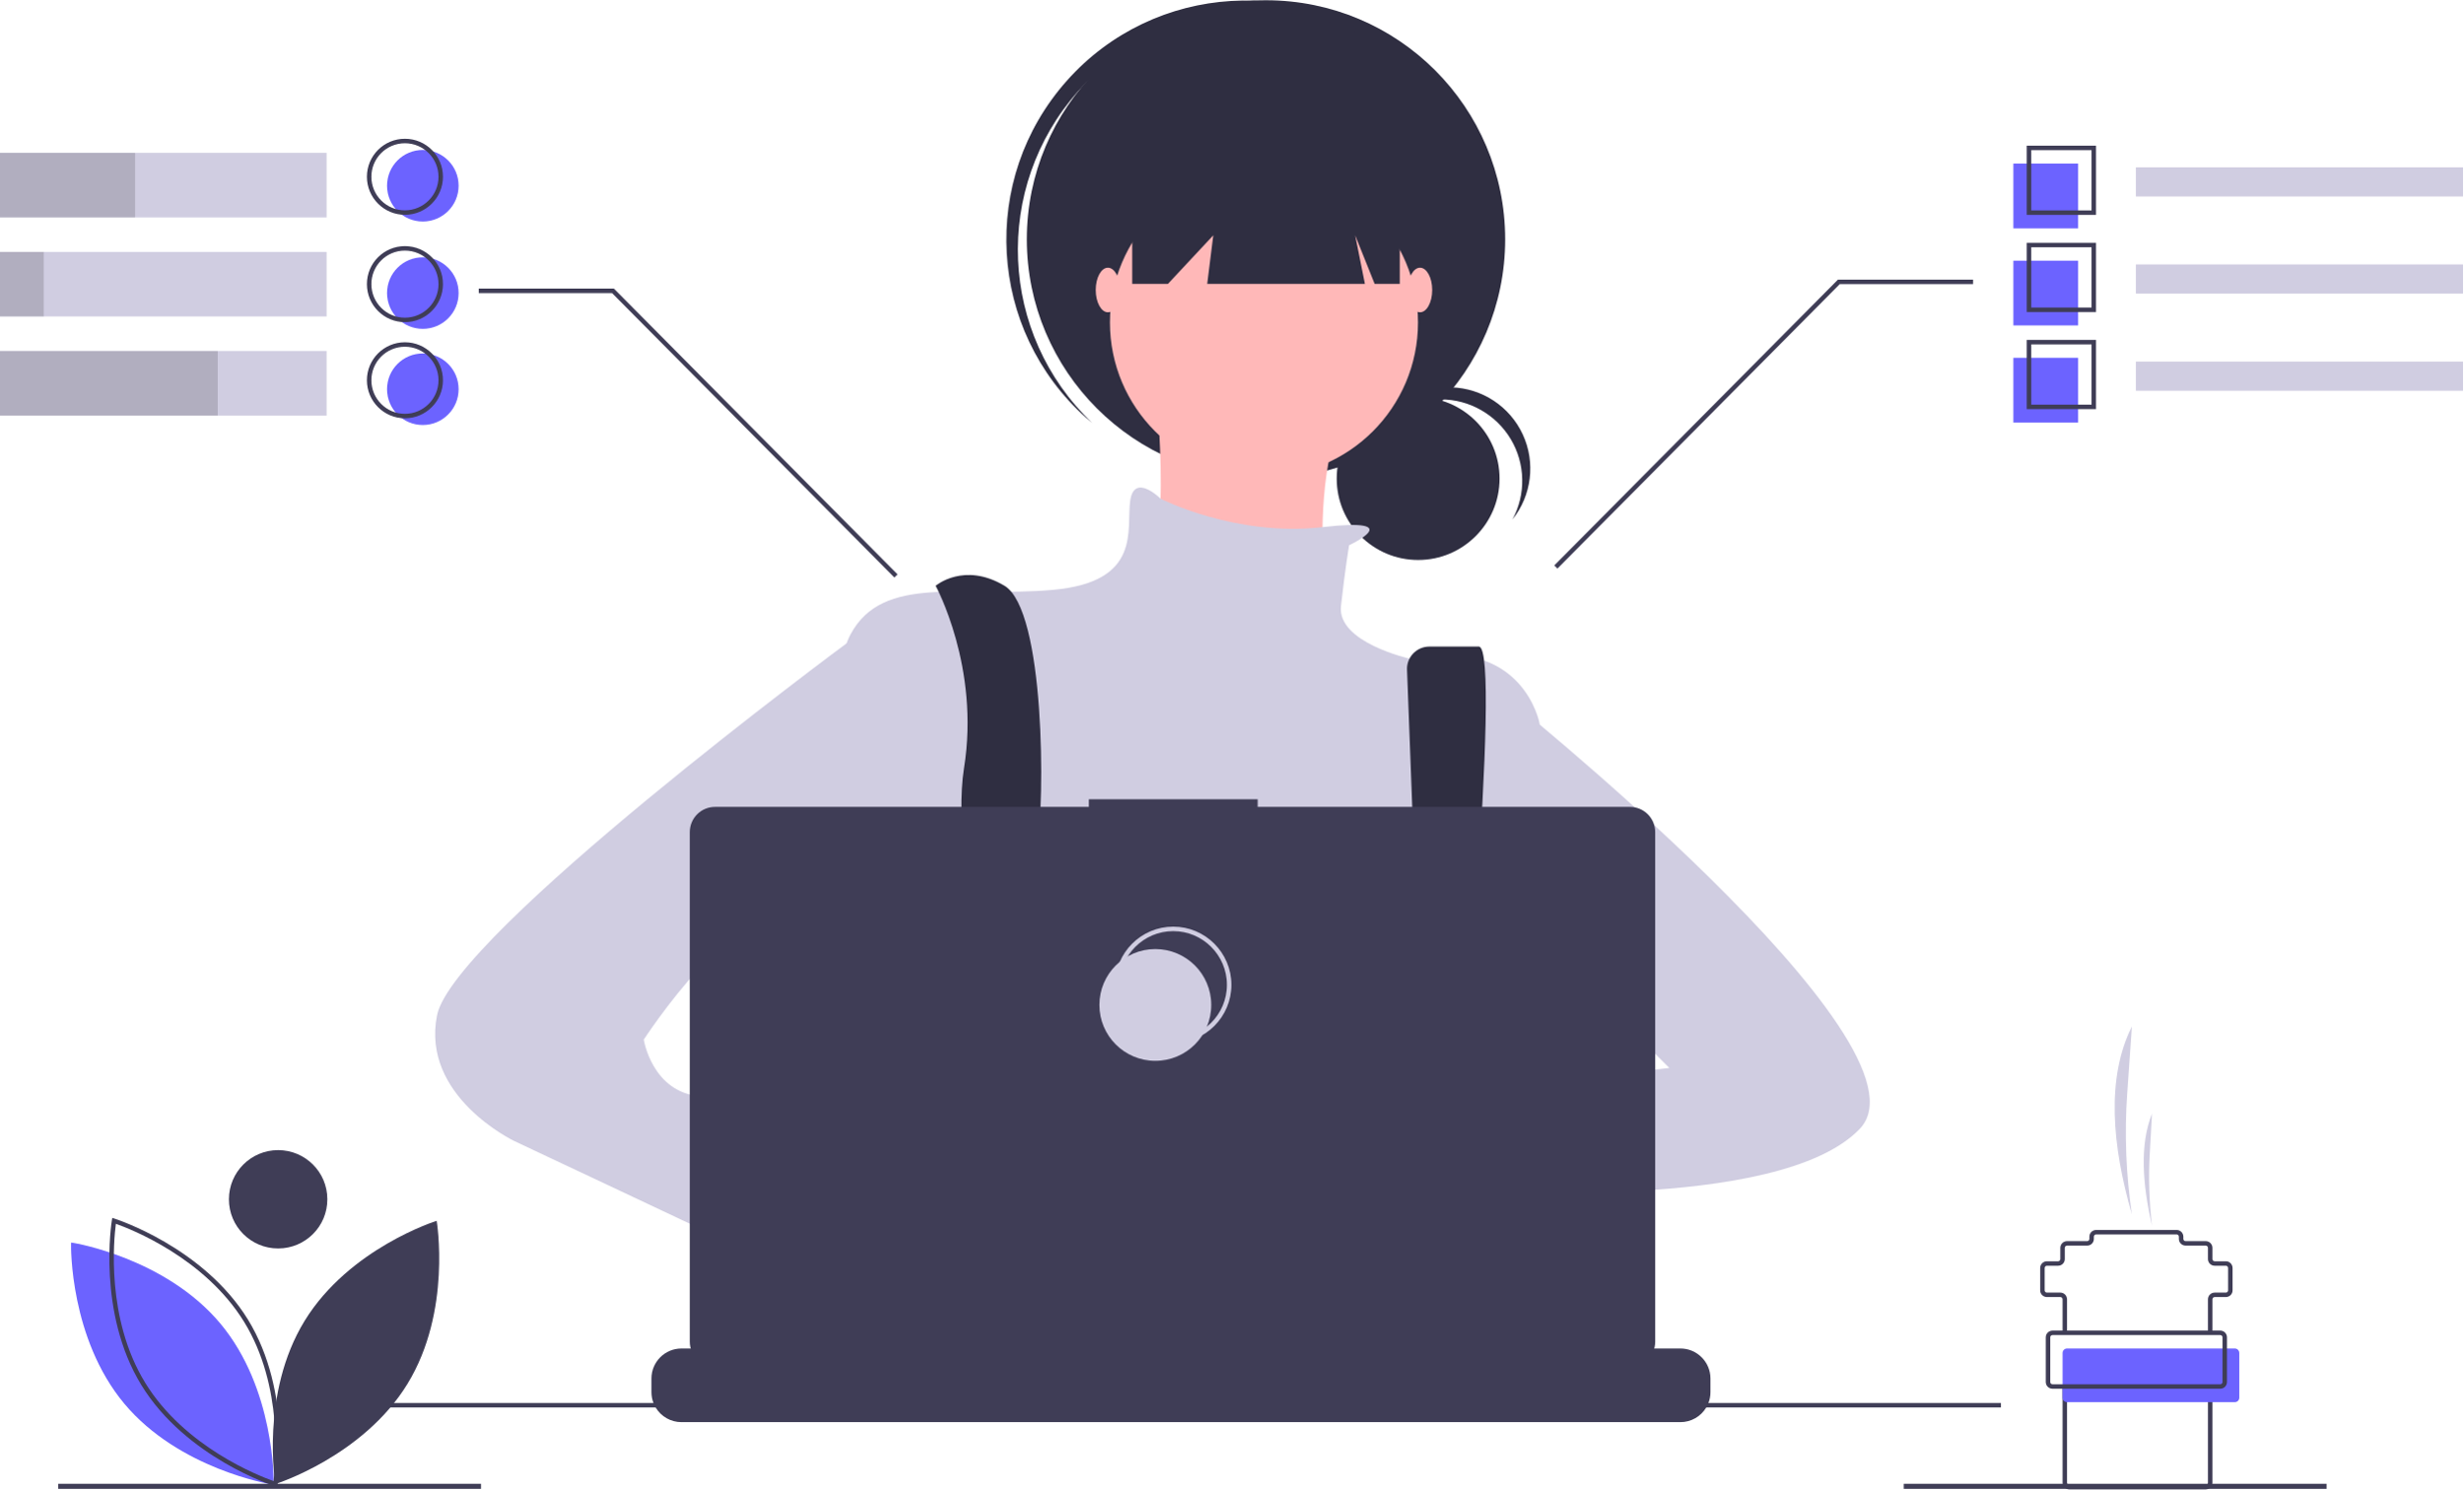
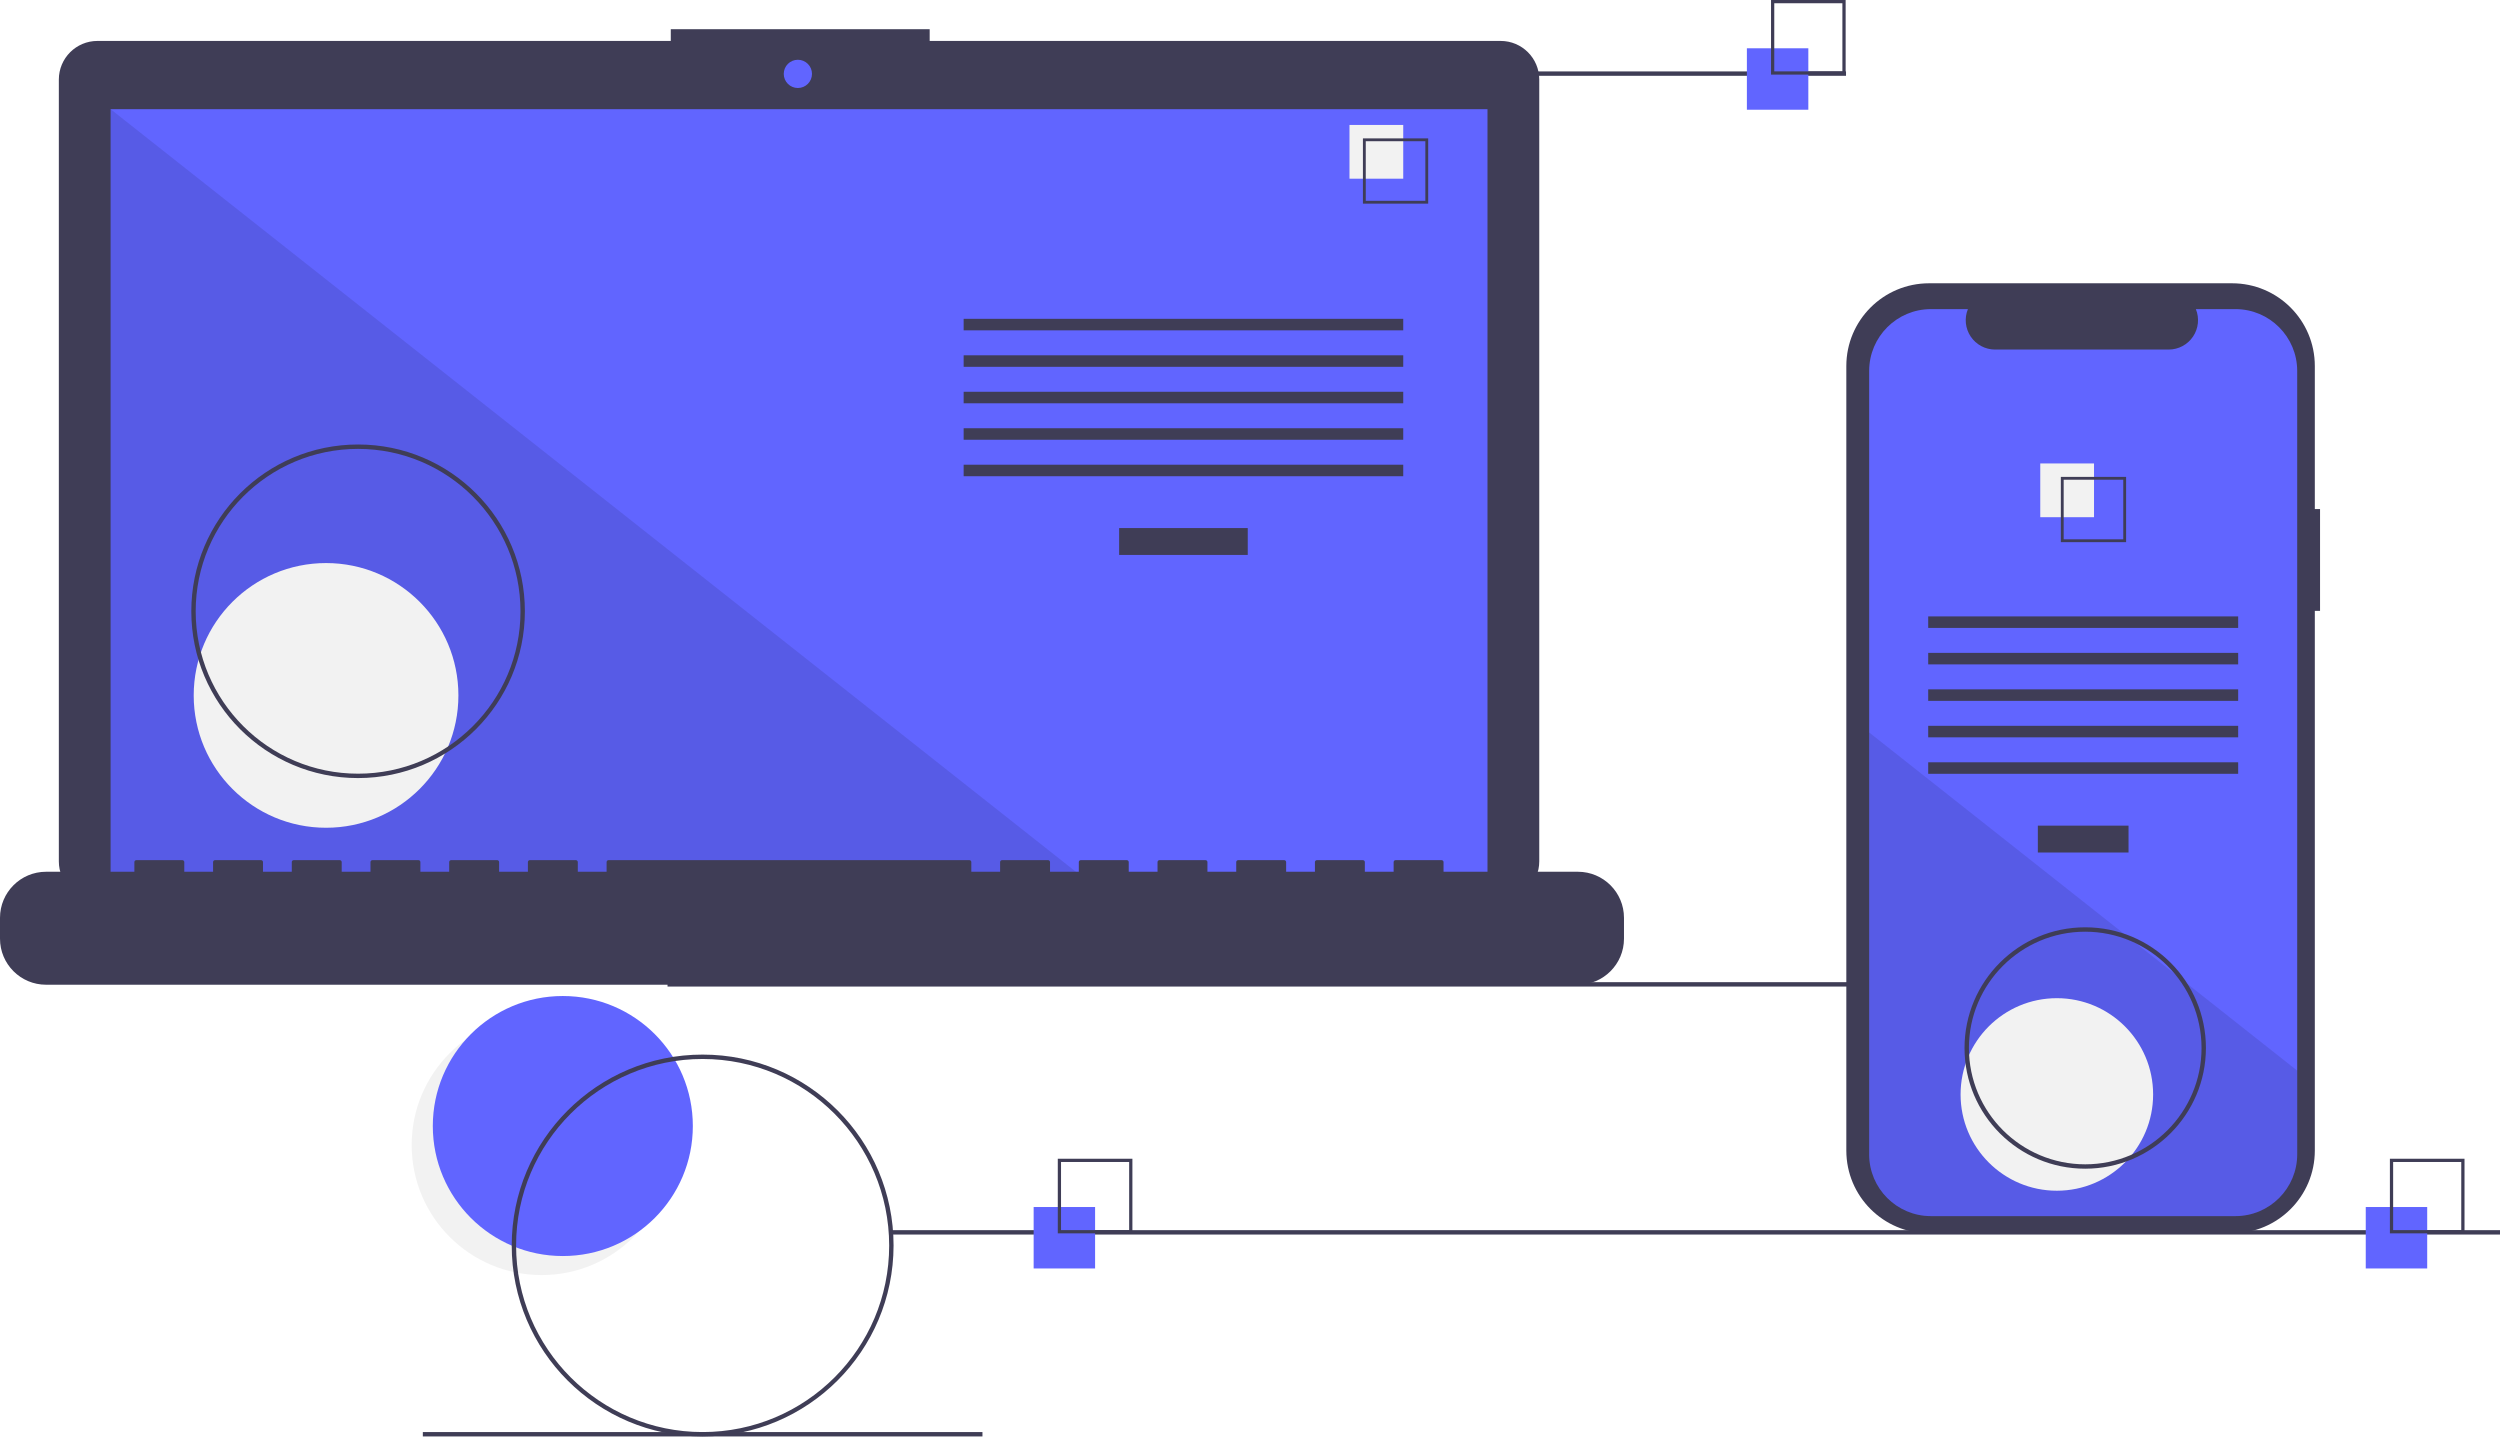
- <svg xmlns="http://www.w3.org/2000/svg" id="f61e7f2c-3df8-44b9-b514-d2b672d0e0d5" data-name="Layer 1" width="1101" height="666.051" viewBox="0 0 1101 666.051">
-   <circle cx="633.929" cy="214.02" r="36.396" fill="#2f2e41" />
-   <path d="M693.569,295.601a36.401,36.401,0,0,1,32.039,53.669,36.387,36.387,0,1,0-60.454-39.982A36.306,36.306,0,0,1,693.569,295.601Z" transform="translate(-49.50001 -116.9745)" fill="#2f2e41" />
-   <circle cx="565.919" cy="107.031" r="106.912" fill="#2f2e41" />
-   <path d="M531.51,157.671A106.893,106.893,0,0,1,679.677,146.461c-.874-.831-1.739-1.669-2.648-2.476A106.913,106.913,0,0,0,534.963,303.792c.908.808,1.842,1.568,2.77,2.339A106.893,106.893,0,0,1,531.51,157.671Z" transform="translate(-49.50001 -116.9745)" fill="#2f2e41" />
-   <circle cx="565.013" cy="144.178" r="68.859" fill="#ffb8b8" />
-   <path d="M565.587,282.898s9.06,83.356-5.436,92.416,83.356,21.745,83.356,21.745-14.497-90.604,21.745-114.161Z" transform="translate(-49.50001 -116.9745)" fill="#ffb8b8" />
-   <path d="M652.566,360.817s26.982-12.6-11.878-8.112-72.388-12.727-72.388-12.727-11.774-11.778-13.586.906,5.436,36.242-34.429,39.866-76.107-7.248-90.604,19.933-7.248,144.966-7.248,144.966,27.181,97.852,48.926,112.349,212.013-5.436,212.013-5.436L737.734,554.709V440.548s-7.248-39.866-57.986-28.993c0,0-32.617-7.248-30.805-23.557S652.566,360.817,652.566,360.817Z" transform="translate(-49.50001 -116.9745)" fill="#d0cde1" />
-   <path d="M478.55,727.245c1.12-4.88,1.87-7.64,1.87-7.64l-.58-3.97-5.97-40.54-2.51-17.1c21.74-9.06,27.18-50.74,27.18-50.74l.82-.49,3.71-2.22v-.01l13.32-7.99.27-.16,5.38,3.58,10.93,7.29c38.24,28.12,77.18,27.62,101.21,23.19,14.69-2.71,23.82-6.88,23.82-6.88l26.36-8.79.82-.27.81.12,15.46,2.34.28.05,1.28.19-3.58,24.75-5.19,35.97c13.71,7.26,25.9,20.9,36.56,37.71q3.54,5.58,6.86,11.61c2.88,5.2,5.63,10.61,8.25,16.15.32.66.63,1.33.94,2,1.01,2.17,2.01,4.36,2.98,6.56H473.75c.36-2.21.72-4.32,1.07-6.35a1.548,1.548,0,0,0,.04-.21c.13-.68.25-1.34.36-2C476.44,736.795,477.62,731.285,478.55,727.245Z" transform="translate(-49.50001 -116.9745)" fill="#2f2e41" />
-   <path d="M467.735,378.938s19.933,36.242,12.685,81.543S502.164,618.132,502.164,618.132l21.745-5.436s-14.497-94.228-10.872-115.973,3.624-106.912-14.497-117.785S467.735,378.938,467.735,378.938Z" transform="translate(-49.50001 -116.9745)" fill="#2f2e41" />
-   <path d="M678.473,416.6l7.617,200.626,14.497,9.06s20.839-220.167,9.966-220.167H688.43A9.97,9.97,0,0,0,678.473,416.6Z" transform="translate(-49.50001 -116.9745)" fill="#2f2e41" />
-   <circle cx="462.63" cy="487.567" r="9.06" fill="#6c63ff" />
-   <circle cx="643.838" cy="496.627" r="9.06" fill="#6c63ff" />
-   <polygon points="506.12 58.104 506.12 126.963 522.067 126.963 542.362 105.218 539.644 126.963 610.133 126.963 605.784 105.218 614.482 126.963 625.717 126.963 625.717 58.104 506.12 58.104" fill="#2f2e41" />
-   <ellipse cx="495.248" cy="129.681" rx="5.436" ry="9.966" fill="#ffb8b8" />
-   <ellipse cx="634.778" cy="129.681" rx="5.436" ry="9.966" fill="#ffb8b8" />
-   <path d="M721.425,612.695s-82.449-15.403-87.886,11.778,91.51,15.403,91.51,15.403Z" transform="translate(-49.50001 -116.9745)" fill="#ffb8b8" />
-   <path d="M719.613,426.052S917.129,583.702,880.888,621.756,706.929,648.937,706.929,648.937l9.06-45.302,79.731-9.06L755.855,554.709l-36.242,3.624Z" transform="translate(-49.50001 -116.9745)" fill="#d0cde1" />
-   <path d="M427.869,688.803l25.369,19.933s18.121,56.174,45.302,39.866S473.171,674.306,473.171,674.306l-30.805-10.872Z" transform="translate(-49.50001 -116.9745)" fill="#ffb8b8" />
-   <path d="M453.238,397.058l-25.301,7.614s-175.84,130.104-183.088,166.346S279.279,627.192,279.279,627.192l157.651,74.295,16.309-43.49-74.295-38.054s5.436-10.872-16.309-12.685S337.265,581.89,337.265,581.89s43.49-67.047,67.047-52.55,30.805,25.369,30.805,25.369Z" transform="translate(-49.50001 -116.9745)" fill="#d0cde1" />
-   <path d="M814.1,733.455v6.07a13.34,13.34,0,0,1-.91,4.87,13.682,13.682,0,0,1-.97,2,13.437,13.437,0,0,1-11.55,6.56H354.12a13.437,13.437,0,0,1-11.55-6.56,13.688,13.688,0,0,1-.97-2,13.342,13.342,0,0,1-.91-4.87v-6.07a13.426,13.426,0,0,1,13.43-13.43h25.74v-2.83a.559.559,0,0,1,.56-.56h13.43a.559.559,0,0,1,.56.56v2.83h8.39v-2.83a.559.559,0,0,1,.56-.56h13.43a.559.559,0,0,1,.56.56v2.83h8.4v-2.83a.559.559,0,0,1,.56-.56h13.43a.559.559,0,0,1,.56.56v2.83h8.39v-2.83a.559.559,0,0,1,.56-.56h13.43a.559.559,0,0,1,.56.56v2.83h8.39v-2.83a.559.559,0,0,1,.56-.56h13.43a.559.559,0,0,1,.56.56v2.83h8.4v-2.83a.559.559,0,0,1,.56-.56h13.43a.559.559,0,0,1,.56.56v2.83h8.39v-2.83a.559.559,0,0,1,.56-.56h105.2a.559.559,0,0,1,.56.56v2.83h8.4v-2.83a.559.559,0,0,1,.56-.56h13.43a.566.566,0,0,1,.56.56v2.83h8.39v-2.83a.559.559,0,0,1,.56-.56h13.43a.559.559,0,0,1,.56.56v2.83h8.39v-2.83a.559.559,0,0,1,.56-.56h13.43a.559.559,0,0,1,.56.56v2.83h8.4v-2.83a.559.559,0,0,1,.56-.56h13.43a.557.557,0,0,1,.55.56v2.83h8.4v-2.83a.559.559,0,0,1,.56-.56H738a.559.559,0,0,1,.56.56v2.83h8.39v-2.83a.559.559,0,0,1,.56-.56h13.43a.559.559,0,0,1,.56.56v2.83h39.17A13.426,13.426,0,0,1,814.1,733.455Z" transform="translate(-49.50001 -116.9745)" fill="#3f3d56" />
-   <rect x="161.448" y="627.416" width="733" height="2" fill="#3f3d56" />
-   <path d="M778.142,477.821H611.7v-3.431H536.228v3.431h-167.129a11.259,11.259,0,0,0-11.259,11.259v227.911A11.259,11.259,0,0,0,369.099,728.25H778.142a11.259,11.259,0,0,0,11.259-11.259V489.08A11.259,11.259,0,0,0,778.142,477.821Z" transform="translate(-49.50001 -116.9745)" fill="#3f3d56" />
-   <circle cx="524.448" cy="440.416" r="25" fill="none" stroke="#d0cde1" stroke-miterlimit="10" stroke-width="2" />
-   <circle cx="516.448" cy="449.416" r="25" fill="#d0cde1" />
-   <rect x="26.02" y="663.551" width="189" height="2.262" fill="#3f3d56" />
-   <rect x="851.02" y="663.551" width="189" height="2.262" fill="#3f3d56" />
-   <path d="M185.639,707.692c-19.911,32.506-13.061,72.941-13.061,72.941s39.133-12.269,59.044-44.775,13.061-72.941,13.061-72.941S205.55,675.185,185.639,707.692Z" transform="translate(-49.50001 -116.9745)" fill="#3f3d56" />
-   <path d="M171.766,780.901l-1.132-.179c-.409-.065-41.158-6.817-65.562-36.015-24.404-29.199-23.817-70.5-23.809-70.914l.024-1.146,1.132.179c.409.065,41.158,6.817,65.562,36.016h0c24.404,29.198,23.817,70.499,23.809,70.913Z" transform="translate(-49.50001 -116.9745)" fill="#6c63ff" />
-   <path d="M173.374,781.929l-1.094-.343c-.396-.124-39.721-12.756-59.598-45.206-19.877-32.451-13.263-73.223-13.194-73.631l.191-1.13,1.094.343c.396.124,39.721,12.756,59.598,45.207h0c19.877,32.45,13.263,73.222,13.194,73.63Zm-72.081-117.678c-.905,6.843-4.514,42.336,13.095,71.084,17.609,28.747,50.867,41.658,57.373,43.962.905-6.843,4.514-42.336-13.095-71.083h0C141.056,679.466,107.798,666.555,101.293,664.251Z" transform="translate(-49.50001 -116.9745)" fill="#3f3d56" />
-   <circle cx="124.321" cy="536.328" r="22" fill="#3f3d56" />
-   <polygon points="399.789 258.254 273.582 131.051 214 131.051 214 129.051 274.417 129.051 274.711 129.348 401.211 256.848 399.789 258.254" fill="#3f3d56" />
-   <polygon points="696.211 254.254 822.417 127.051 882 127.051 882 125.051 821.582 125.051 821.289 125.348 694.789 252.848 696.211 254.254" fill="#3f3d56" />
-   <rect x="0" y="68.34" width="146" height="28.877" fill="#d0cde1" />
-   <rect x="0" y="112.651" width="146" height="28.877" fill="#d0cde1" />
-   <rect x="0" y="156.963" width="146" height="28.877" fill="#d0cde1" />
-   <rect x="0" y="68.34" width="60.399" height="28.877" opacity="0.15" />
-   <rect y="112.651" width="19.554" height="28.877" opacity="0.15" />
-   <rect x="0" y="156.963" width="97.333" height="28.877" opacity="0.15" />
-   <rect x="954.776" y="74.827" width="146.224" height="13.03" fill="#d0cde1" />
-   <rect x="900" y="73.14" width="28.955" height="28.955" fill="#6c63ff" />
-   <rect x="900" y="116.573" width="28.955" height="28.955" fill="#6c63ff" />
-   <rect x="900" y="160.006" width="28.955" height="28.955" fill="#6c63ff" />
-   <path d="M986.455,213.07H955.5V182.115h30.955Zm-28.955-2h26.955V184.115H957.5Z" transform="translate(-49.50001 -116.9745)" fill="#3f3d56" />
-   <rect x="954.776" y="118.26" width="146.224" height="13.03" fill="#d0cde1" />
-   <path d="M986.455,256.503H955.5V225.548h30.955Zm-28.955-2h26.955V227.548H957.5Z" transform="translate(-49.50001 -116.9745)" fill="#3f3d56" />
-   <rect x="954.776" y="161.693" width="146.224" height="13.03" fill="#d0cde1" />
-   <path d="M986.455,299.936H955.5V268.981h30.955Zm-28.955-2h26.955V270.981H957.5Z" transform="translate(-49.50001 -116.9745)" fill="#3f3d56" />
-   <circle cx="189" cy="83.051" r="16" fill="#6c63ff" />
-   <circle cx="189" cy="131.051" r="16" fill="#6c63ff" />
-   <circle cx="189" cy="174.051" r="16" fill="#6c63ff" />
-   <path d="M230.5,213.025a17,17,0,1,1,17-17A17.019,17.019,0,0,1,230.5,213.025Zm0-32a15,15,0,1,0,15,15A15.017,15.017,0,0,0,230.5,181.025Z" transform="translate(-49.50001 -116.9745)" fill="#3f3d56" />
-   <path d="M230.5,261.025a17,17,0,1,1,17-17A17.019,17.019,0,0,1,230.5,261.025Zm0-32a15,15,0,1,0,15,15A15.017,15.017,0,0,0,230.5,229.025Z" transform="translate(-49.50001 -116.9745)" fill="#3f3d56" />
-   <path d="M230.5,304.025a17,17,0,1,1,17-17A17.019,17.019,0,0,1,230.5,304.025Zm0-32a15,15,0,1,0,15,15A15.017,15.017,0,0,0,230.5,272.025Z" transform="translate(-49.50001 -116.9745)" fill="#3f3d56" />
-   <path d="M1038.5,713.025h-2v-15a3.003,3.003,0,0,1,3-3h5a1.001,1.001,0,0,0,1-1v-10a1.001,1.001,0,0,0-1-1h-5a3.003,3.003,0,0,1-3-3v-5a1.001,1.001,0,0,0-1-1h-9a3.003,3.003,0,0,1-3-3v-1a1.001,1.001,0,0,0-1-1h-36a1.001,1.001,0,0,0-1,1v1a3.003,3.003,0,0,1-3,3h-9a1.001,1.001,0,0,0-1,1v5a3.003,3.003,0,0,1-3,3h-5a1.001,1.001,0,0,0-1,1v10a1.001,1.001,0,0,0,1,1h6a3.003,3.003,0,0,1,3,3v15h-2v-15a1.001,1.001,0,0,0-1-1h-6a3.003,3.003,0,0,1-3-3v-10a3.003,3.003,0,0,1,3-3h5a1.001,1.001,0,0,0,1-1v-5a3.003,3.003,0,0,1,3-3h9a1.001,1.001,0,0,0,1-1v-1a3.003,3.003,0,0,1,3-3h36a3.003,3.003,0,0,1,3,3v1a1.001,1.001,0,0,0,1,1h9a3.003,3.003,0,0,1,3,3v5a1.001,1.001,0,0,0,1,1h5a3.003,3.003,0,0,1,3,3v10a3.003,3.003,0,0,1-3,3h-5a1.001,1.001,0,0,0-1,1Z" transform="translate(-49.50001 -116.9745)" fill="#3f3d56" />
-   <path d="M1035.5,783.025h-61a3.003,3.003,0,0,1-3-3v-43h2v43a1.001,1.001,0,0,0,1,1h61a1.001,1.001,0,0,0,1-1v-43h2v43A3.003,3.003,0,0,1,1035.5,783.025Z" transform="translate(-49.50001 -116.9745)" fill="#3f3d56" />
-   <rect x="922" y="603.051" width="79" height="24" rx="2" fill="#6c63ff" />
-   <path d="M1042,738.025H967a3.003,3.003,0,0,1-3-3v-20a3.003,3.003,0,0,1,3-3h75a3.003,3.003,0,0,1,3,3v20A3.003,3.003,0,0,1,1042,738.025Zm-75-24a1.001,1.001,0,0,0-1,1v20a1.001,1.001,0,0,0,1,1h75a1.001,1.001,0,0,0,1-1v-20a1.001,1.001,0,0,0-1-1Z" transform="translate(-49.50001 -116.9745)" fill="#3f3d56" />
-   <path d="M1002.5,660.025v0a249.628,249.628,0,0,1-2.095-54.111L1002.5,576.025h0c-11.542,22.966-8.933,53.192,0,84Z" transform="translate(-49.50001 -116.9745)" fill="#d0cde1" />
-   <path d="M1011.5,665.025v0a183.497,183.497,0,0,1-1.008-32.209L1011.5,615.025h0c-5.553,13.67-4.298,31.662,0,50Z" transform="translate(-49.50001 -116.9745)" fill="#d0cde1" />
+ <svg xmlns="http://www.w3.org/2000/svg" id="b6117b06-2b45-45bc-b789-4a82ab6612dd" data-name="Layer 1" width="1139.171" height="654.543" viewBox="0 0 1139.171 654.543">
+   <circle cx="246.827" cy="521.765" r="59.243" fill="#f2f2f2" />
+   <circle cx="256.46" cy="513.095" r="59.243" fill="#6165ff" />
+   <rect x="304.171" y="447.543" width="733" height="2" fill="#3f3d56" />
+   <path d="M714.207,141.381H454.038v-5.362h-117.971v5.362H74.825a17.599,17.599,0,0,0-17.599,17.599V515.231a17.599,17.599,0,0,0,17.599,17.599H714.207a17.599,17.599,0,0,0,17.599-17.599V158.979A17.599,17.599,0,0,0,714.207,141.381Z" transform="translate(-30.41456 -122.7284)" fill="#3f3d56" />
+   <rect x="50.406" y="49.754" width="627.391" height="353.913" fill="#6165ff" />
+   <circle cx="363.565" cy="33.667" r="6.435" fill="#6165ff" />
+   <polygon points="498.374 403.667 50.406 403.667 50.406 49.754 498.374 403.667" opacity="0.1" />
+   <circle cx="148.574" cy="316.876" r="60.307" fill="#f2f2f2" />
+   <rect x="509.953" y="240.622" width="58.605" height="12.246" fill="#3f3d56" />
+   <rect x="439.102" y="145.279" width="200.307" height="5.248" fill="#3f3d56" />
+   <rect x="439.102" y="161.898" width="200.307" height="5.248" fill="#3f3d56" />
+   <rect x="439.102" y="178.518" width="200.307" height="5.248" fill="#3f3d56" />
+   <rect x="439.102" y="195.137" width="200.307" height="5.248" fill="#3f3d56" />
+   <rect x="439.102" y="211.756" width="200.307" height="5.248" fill="#3f3d56" />
+   <rect x="614.917" y="56.934" width="24.492" height="24.492" fill="#f2f2f2" />
+   <path d="M681.195,215.525h-29.74v-29.74h29.74Zm-28.447-1.293h27.154V187.078H652.748Z" transform="translate(-30.41456 -122.7284)" fill="#3f3d56" />
+   <path d="M749.422,519.96H688.192v-4.412a.875.875,0,0,0-.875-.875h-20.993a.875.875,0,0,0-.875.875v4.412H652.329v-4.412a.875.875,0,0,0-.875-.875H630.462a.875.875,0,0,0-.875.875v4.412H616.467v-4.412a.875.875,0,0,0-.875-.875H594.599a.875.875,0,0,0-.875.875v4.412H580.604v-4.412a.875.875,0,0,0-.875-.875H558.736a.875.875,0,0,0-.875.875v4.412H544.741v-4.412a.875.875,0,0,0-.875-.875H522.873a.875.875,0,0,0-.875.875v4.412H508.878v-4.412a.875.875,0,0,0-.875-.875h-20.993a.875.875,0,0,0-.875.875v4.412H473.015v-4.412a.875.875,0,0,0-.875-.875H307.696a.875.875,0,0,0-.875.875v4.412H293.701v-4.412a.875.875,0,0,0-.875-.875H271.833a.875.875,0,0,0-.875.875v4.412H257.838v-4.412a.875.875,0,0,0-.875-.875h-20.993a.875.875,0,0,0-.875.875v4.412H221.975v-4.412a.875.875,0,0,0-.875-.875H200.107a.875.875,0,0,0-.875.875v4.412H186.112v-4.412a.875.875,0,0,0-.875-.875H164.244a.875.875,0,0,0-.875.875v4.412H150.249v-4.412a.875.875,0,0,0-.875-.875H128.381a.875.875,0,0,0-.875.875v4.412H114.386v-4.412a.875.875,0,0,0-.875-.875H92.519a.875.875,0,0,0-.875.875v4.412H51.407a20.993,20.993,0,0,0-20.993,20.993v9.492A20.993,20.993,0,0,0,51.407,571.438H749.422a20.993,20.993,0,0,0,20.993-20.993v-9.492A20.993,20.993,0,0,0,749.422,519.96Z" transform="translate(-30.41456 -122.7284)" fill="#3f3d56" />
+   <path d="M193.586,477.272a76,76,0,1,1,76-76A76.086,76.086,0,0,1,193.586,477.272Zm0-150a74,74,0,1,0,74,74A74.084,74.084,0,0,0,193.586,327.272Z" transform="translate(-30.41456 -122.7284)" fill="#3f3d56" />
+   <rect x="586.171" y="32.543" width="255" height="2" fill="#3f3d56" />
+   <rect x="406.171" y="560.543" width="733" height="2" fill="#3f3d56" />
+   <rect x="192.672" y="652.543" width="255" height="2" fill="#3f3d56" />
+   <rect x="471" y="550" width="28" height="28" fill="#6165ff" />
+   <path d="M546.415,684.728h-34v-34h34Zm-32.522-1.478H544.936V652.207H513.893Z" transform="translate(-30.41456 -122.7284)" fill="#3f3d56" />
+   <rect x="796" y="22" width="28" height="28" fill="#6165ff" />
+   <path d="M871.415,156.728h-34v-34h34Zm-32.522-1.478H869.936V124.207H838.893Z" transform="translate(-30.41456 -122.7284)" fill="#3f3d56" />
+   <rect x="1078" y="550" width="28" height="28" fill="#6165ff" />
+   <path d="M1153.415,684.728h-34v-34h34Zm-32.522-1.478h31.043V652.207h-31.043Z" transform="translate(-30.41456 -122.7284)" fill="#3f3d56" />
+   <path d="M1087.586,354.687h-2.379V289.525a37.714,37.714,0,0,0-37.714-37.714H909.44A37.714,37.714,0,0,0,871.726,289.525V647.006A37.714,37.714,0,0,0,909.44,684.72h138.053a37.714,37.714,0,0,0,37.714-37.714V401.07h2.379Z" transform="translate(-30.41456 -122.7284)" fill="#3f3d56" />
+   <path d="M1077.176,291.742v356.96a28.165,28.165,0,0,1-28.16,28.17H910.296a28.165,28.165,0,0,1-28.16-28.17v-356.96a28.163,28.163,0,0,1,28.16-28.16h16.83a13.379,13.379,0,0,0,12.39,18.43h79.09a13.379,13.379,0,0,0,12.39-18.43h18.02A28.163,28.163,0,0,1,1077.176,291.742Z" transform="translate(-30.41456 -122.7284)" fill="#6165ff" />
+   <rect x="928.58" y="376.218" width="41.324" height="12.246" fill="#3f3d56" />
+   <rect x="878.621" y="280.875" width="141.24" height="5.248" fill="#3f3d56" />
+   <rect x="878.621" y="297.494" width="141.24" height="5.248" fill="#3f3d56" />
+   <rect x="878.621" y="314.114" width="141.24" height="5.248" fill="#3f3d56" />
+   <rect x="878.621" y="330.733" width="141.24" height="5.248" fill="#3f3d56" />
+   <rect x="878.621" y="347.352" width="141.24" height="5.248" fill="#3f3d56" />
+   <rect x="929.684" y="211.179" width="24.492" height="24.492" fill="#f2f2f2" />
+   <path d="M969.474,340.032v29.74h29.74v-29.74Zm28.45,28.45h-27.16v-27.16h27.16Z" transform="translate(-30.41456 -122.7284)" fill="#3f3d56" />
+   <path d="M1077.176,610.582v38.12a28.165,28.165,0,0,1-28.16,28.17H910.296a28.165,28.165,0,0,1-28.16-28.17v-192.21l116.87,92.33,2,1.58,21.74,17.17,2.03,1.61Z" transform="translate(-30.41456 -122.7284)" opacity="0.1" />
+   <circle cx="937.241" cy="498.707" r="43.868" fill="#f2f2f2" />
+   <path d="M350.586,777.272a87,87,0,1,1,87-87A87.099,87.099,0,0,1,350.586,777.272Zm0-172a85,85,0,1,0,85,85A85.096,85.096,0,0,0,350.586,605.272Z" transform="translate(-30.41456 -122.7284)" fill="#3f3d56" />
+   <path d="M980.586,655.272a55,55,0,1,1,55-55A55.062,55.062,0,0,1,980.586,655.272Zm0-108a53,53,0,1,0,53,53A53.06,53.06,0,0,0,980.586,547.272Z" transform="translate(-30.41456 -122.7284)" fill="#3f3d56" />
</svg>
